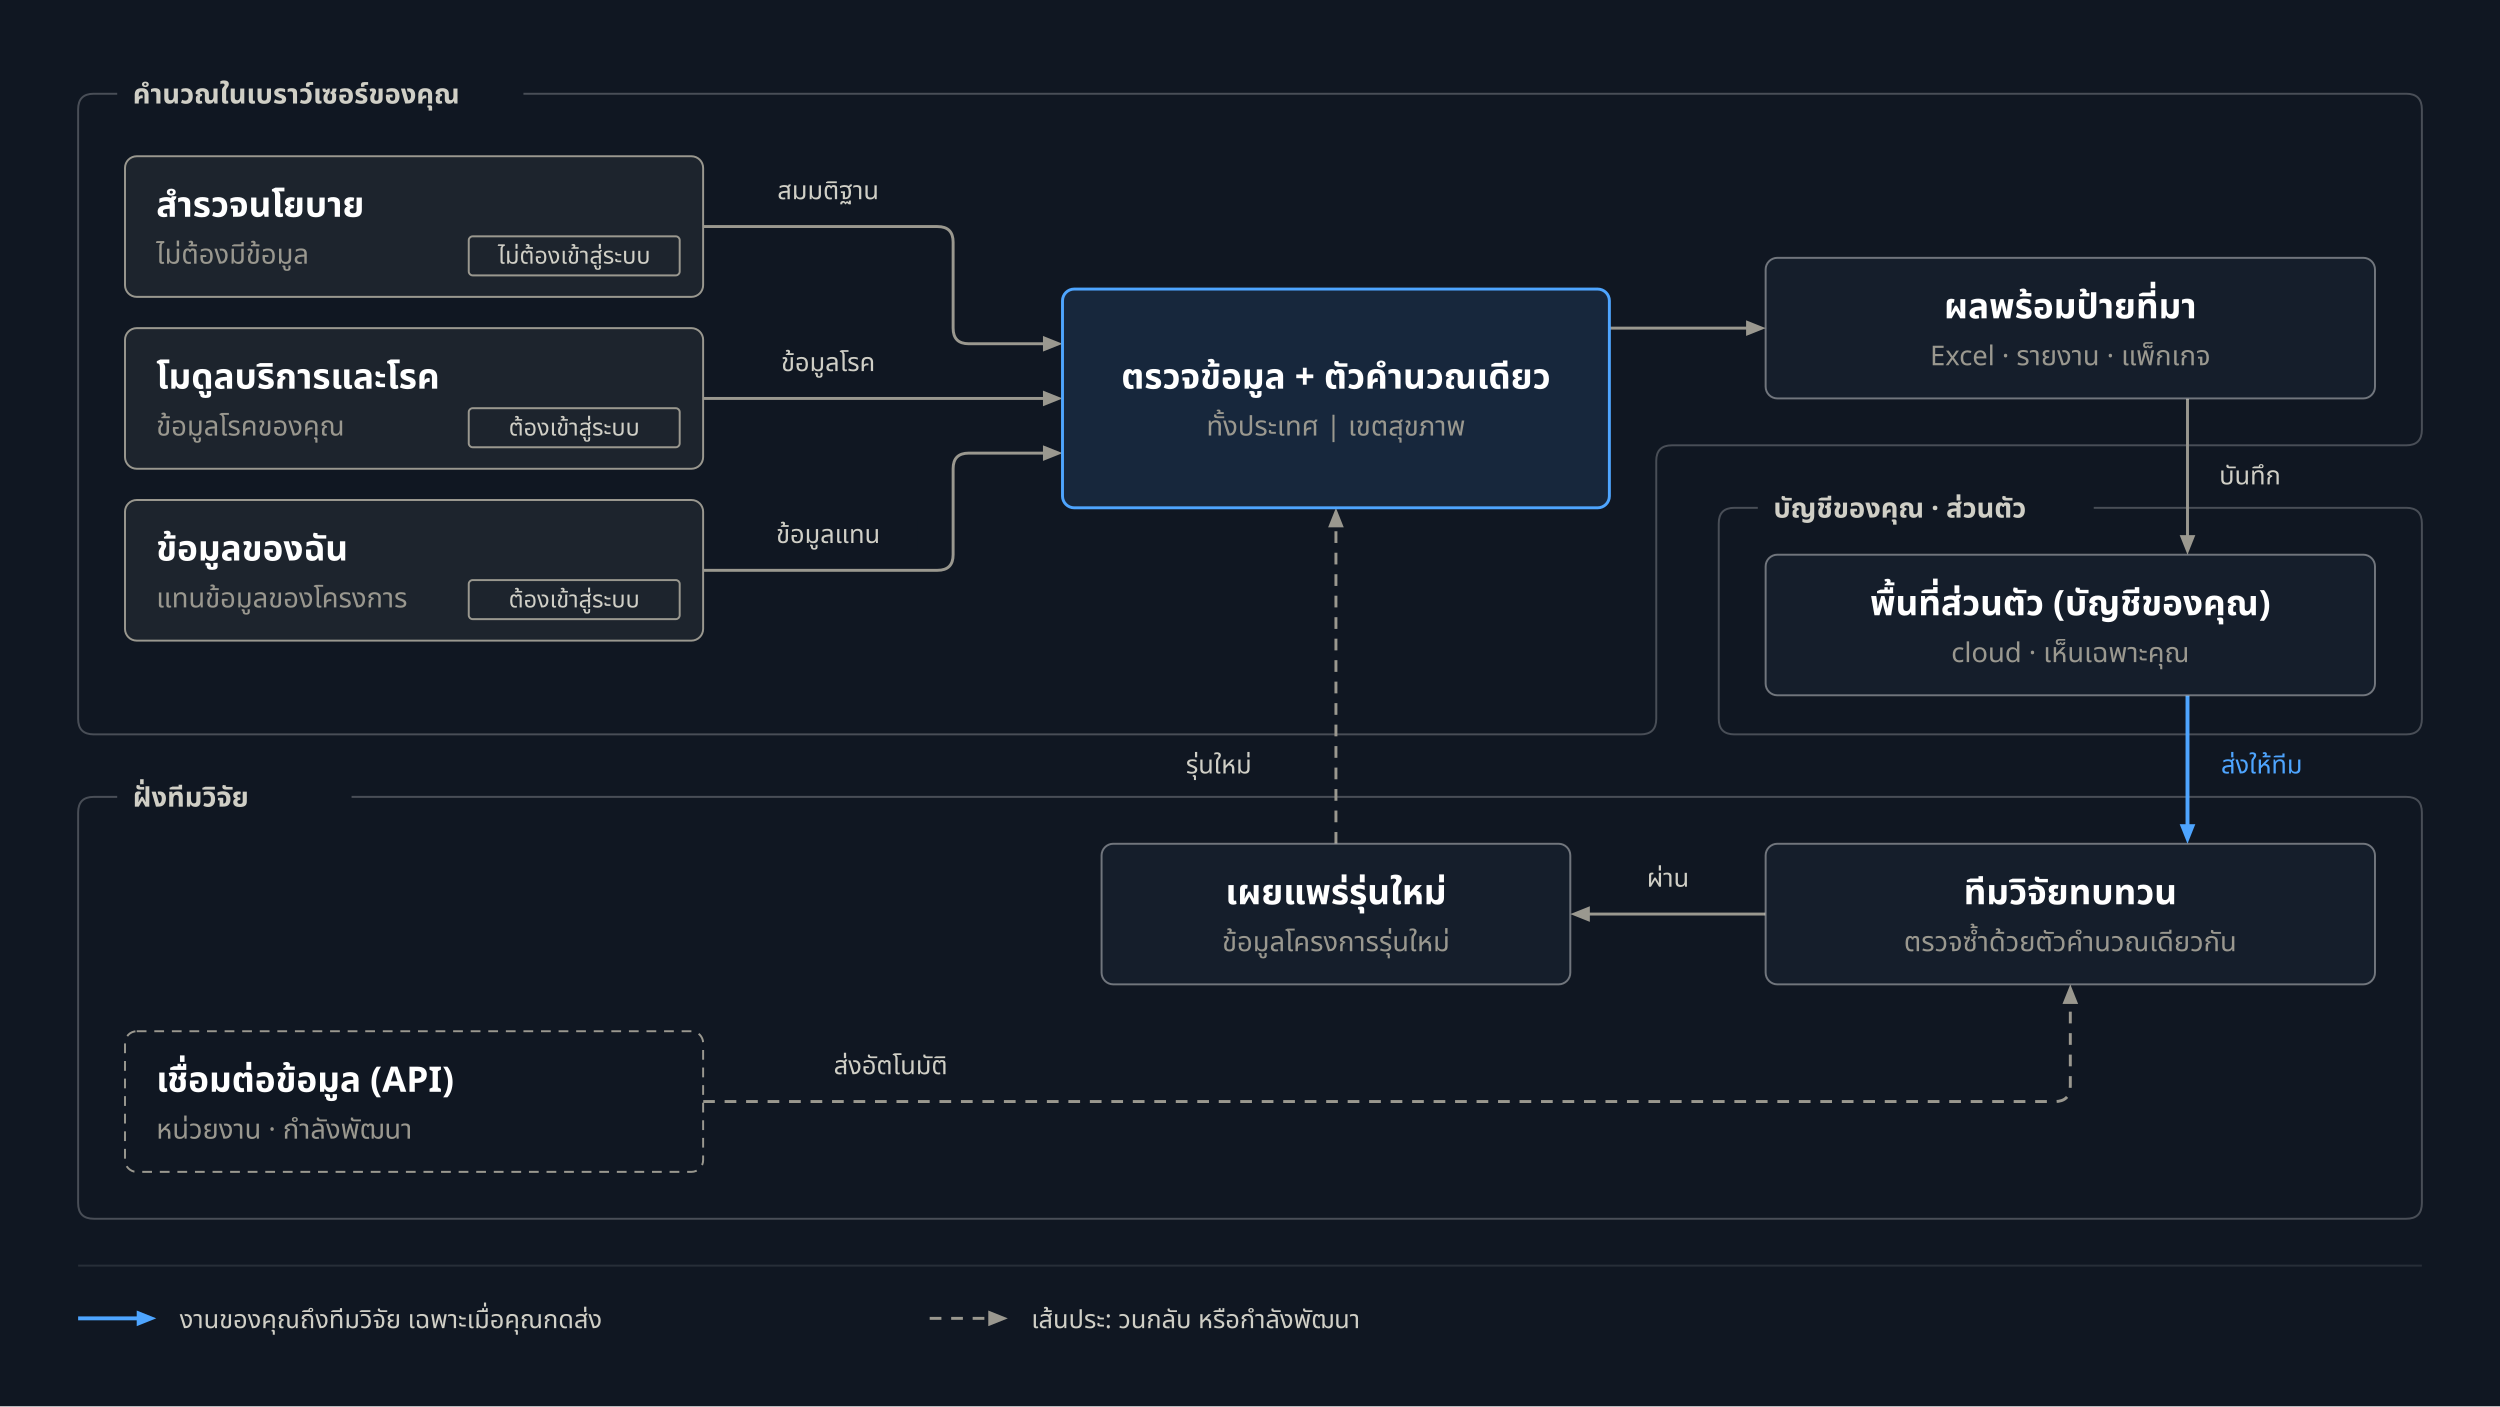
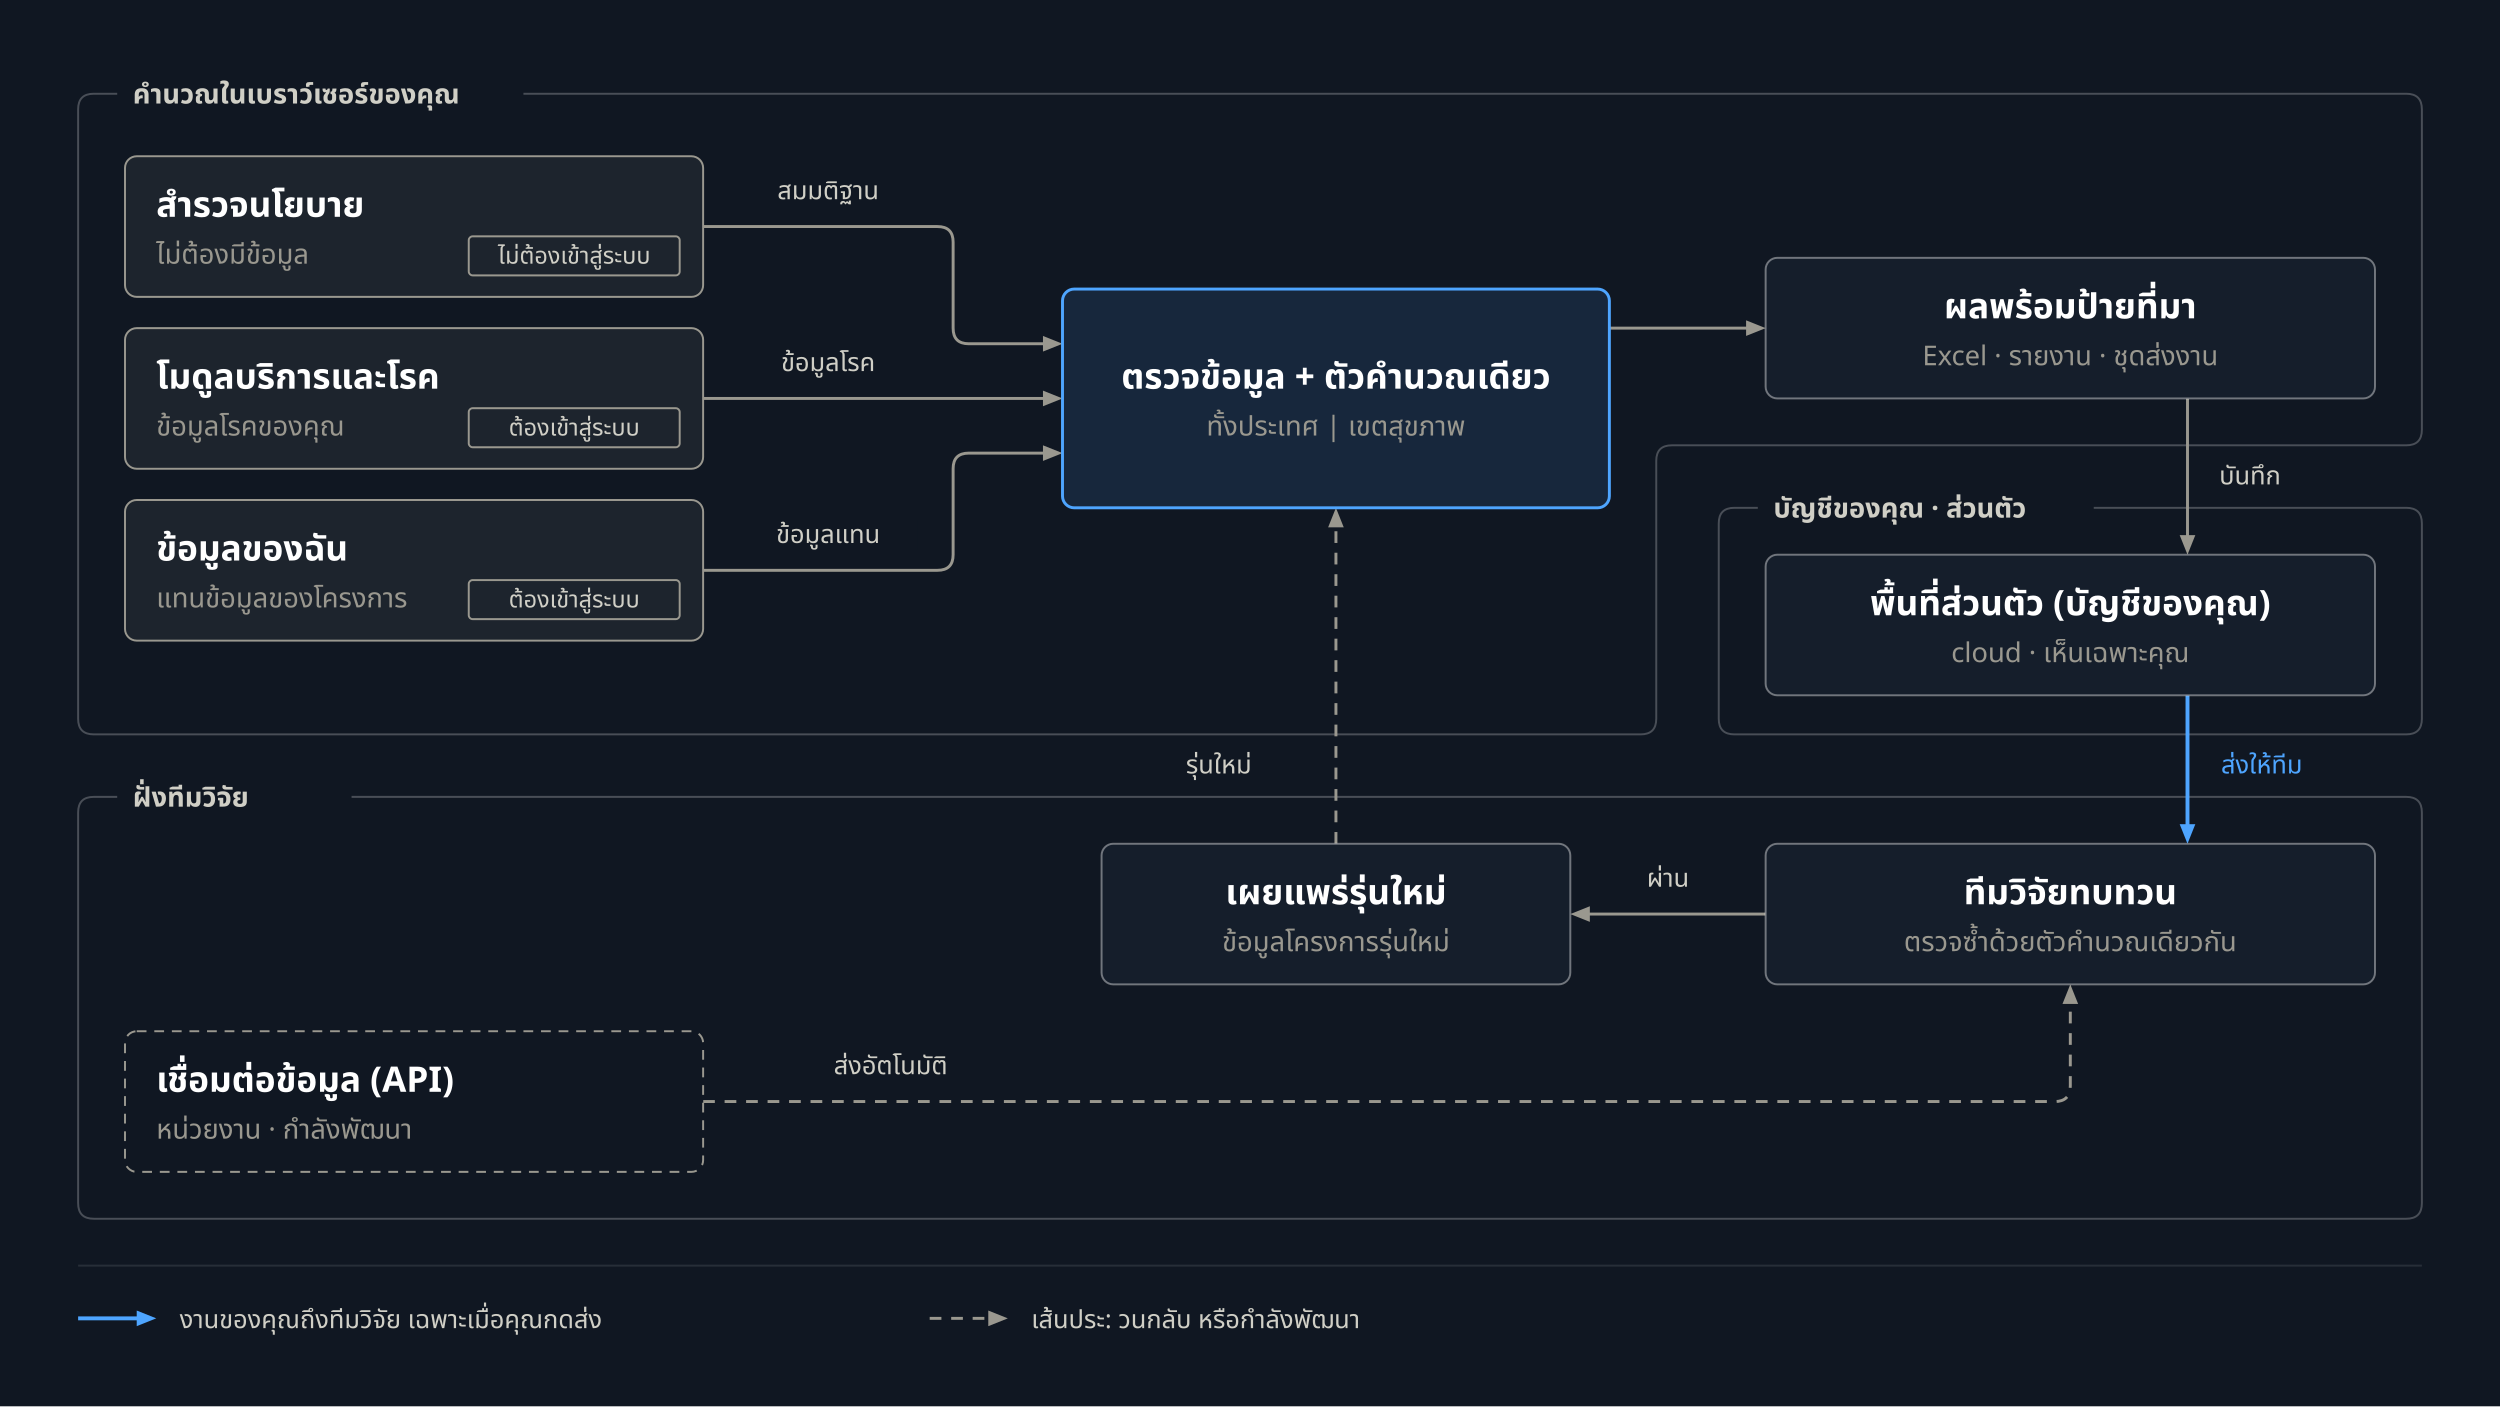
<svg xmlns="http://www.w3.org/2000/svg" id="lab-structure" viewBox="0 0 1280 720" role="img" aria-labelledby="lab-structure-title lab-structure-desc" data-route="" data-stage="" lang="th" font-family="Prompt, &quot;Noto Sans Thai&quot;, &quot;Sukhumvit Set&quot;, system-ui, sans-serif">
  <defs>
    <style>
#lab-structure { font-family: var(--ls-font, Prompt, "Noto Sans Thai", "Sukhumvit Set", system-ui, sans-serif); }
#lab-structure .ls-bg, #lab-structure .ls-mask, #lab-structure .ls-under { fill: var(--ls-paper, #101722); }
#lab-structure .ls-zone-box { fill: var(--ls-zone, none); stroke: var(--ls-zone-line, rgba(255,255,255,0.24)); stroke-width: 1; }
#lab-structure .ls-zone-label { fill: var(--ls-muted, #d0cfc6); font-size: 14px; font-weight: 600; }
#lab-structure .ls-box { fill: var(--ls-node, #151e2b); stroke: var(--ls-border, rgba(255,255,255,0.40)); stroke-width: 1; }
#lab-structure .ls-node.is-door .ls-box { fill: var(--ls-door, rgba(154,152,143,0.10)); stroke: var(--ls-soft, #9a988f); }
#lab-structure .ls-node.is-planned .ls-box { fill: none; stroke: var(--ls-soft, #9a988f); stroke-dasharray: 5 4; }
#lab-structure .ls-node.is-focal .ls-box { fill: var(--ls-accent-tint, rgba(78,165,255,0.12)); stroke: var(--ls-accent, #4ea5ff); stroke-width: 1.5; }
#lab-structure .ls-name { fill: var(--ls-ink, #ffffff); font-size: 18px; font-weight: 600; }
#lab-structure .ls-sub { fill: var(--ls-soft, #9a988f); font-size: 14px; font-weight: 400; }
#lab-structure .ls-tag-box { fill: none; stroke: var(--ls-soft, #9a988f); stroke-width: 1; }
#lab-structure .ls-tag { fill: var(--ls-muted, #d0cfc6); font-size: 12px; font-weight: 500; }
#lab-structure .ls-ring { fill: none; stroke: var(--ls-focus, #9dd0ff); stroke-width: 2; visibility: hidden; }
#lab-structure .ls-node[data-room] { cursor: pointer; outline: none; }
#lab-structure .ls-node[data-room]:hover .ls-box { stroke: var(--ls-muted, #d0cfc6); }
#lab-structure .ls-node[data-room]:focus-visible .ls-ring { visibility: visible; }
#lab-structure .ls-line { fill: none; stroke: var(--ls-line, #9a988f); stroke-width: 1.5; marker-end: url(#lab-structure-arrow); }
#lab-structure .ls-edge.is-dashed .ls-line { stroke-dasharray: 6 5; }
#lab-structure .ls-edge.is-focal .ls-line { stroke: var(--ls-accent, #4ea5ff); stroke-width: 2.0; marker-end: url(#lab-structure-arrow-accent); }
#lab-structure .ls-label { fill: var(--ls-muted, #d0cfc6); font-size: 13px; font-weight: 500; }
#lab-structure .ls-edge.is-focal .ls-label { fill: var(--ls-accent, #4ea5ff); }
#lab-structure .ls-head { fill: var(--ls-line, #9a988f); }
#lab-structure .ls-head-accent { fill: var(--ls-accent, #4ea5ff); }
#lab-structure .ls-legend-rule { stroke: var(--ls-rule, rgba(255,255,255,0.10)); stroke-width: 1; }
#lab-structure .ls-legend-text { fill: var(--ls-muted, #d0cfc6); font-size: 13px; font-weight: 400; }
#lab-structure .ls-legend-focal { fill: none; stroke: var(--ls-accent, #4ea5ff); stroke-width: 2.0; marker-end: url(#lab-structure-arrow-accent); }
#lab-structure .ls-legend-dashed { fill: none; stroke: var(--ls-line, #9a988f); stroke-width: 1.5; stroke-dasharray: 6 5; marker-end: url(#lab-structure-arrow); }
#lab-structure [data-routes] { transition: opacity .25s ease; }
#lab-structure .ls-box, #lab-structure .ls-line, #lab-structure .ls-label { transition: stroke .25s ease, fill .25s ease; }
#lab-structure[data-route="explore"] [data-routes]:not([data-routes~="explore"]) { opacity: var(--ls-dim, 0.22); }
#lab-structure[data-route="modules"] [data-routes]:not([data-routes~="modules"]) { opacity: var(--ls-dim, 0.22); }
#lab-structure[data-route="mydata"] [data-routes]:not([data-routes~="mydata"]) { opacity: var(--ls-dim, 0.22); }
#lab-structure[data-route="connect"] [data-routes]:not([data-routes~="connect"]) { opacity: var(--ls-dim, 0.22); }
#lab-structure[data-stage]:not([data-stage=""]) .is-focal .ls-box { fill: var(--ls-node, #151e2b); stroke: var(--ls-border, rgba(255,255,255,0.40)); stroke-width: 1; }
#lab-structure[data-stage]:not([data-stage=""]) .is-focal .ls-line { stroke: var(--ls-line, #9a988f); stroke-width: 1.5; marker-end: url(#lab-structure-arrow); }
#lab-structure[data-stage]:not([data-stage=""]) .is-focal .ls-label { fill: var(--ls-muted, #d0cfc6); }
#lab-structure[data-stage="enter"] .ls-node[data-stage="enter"][data-routes] .ls-box { fill: var(--ls-accent-tint, rgba(78,165,255,0.12)); stroke: var(--ls-accent, #4ea5ff); stroke-width: 2.5; }
#lab-structure[data-stage="enter"] .ls-edge[data-stage="enter"][data-routes] .ls-line { stroke: var(--ls-accent, #4ea5ff); stroke-width: 2.5; marker-end: url(#lab-structure-arrow-accent); }
#lab-structure[data-stage="enter"] .ls-edge[data-stage="enter"][data-routes] .ls-label { fill: var(--ls-accent, #4ea5ff); }
#lab-structure[data-stage="compute"] .ls-node[data-stage="compute"][data-routes] .ls-box { fill: var(--ls-accent-tint, rgba(78,165,255,0.12)); stroke: var(--ls-accent, #4ea5ff); stroke-width: 2.5; }
#lab-structure[data-stage="compute"] .ls-edge[data-stage="compute"][data-routes] .ls-line { stroke: var(--ls-accent, #4ea5ff); stroke-width: 2.5; marker-end: url(#lab-structure-arrow-accent); }
#lab-structure[data-stage="compute"] .ls-edge[data-stage="compute"][data-routes] .ls-label { fill: var(--ls-accent, #4ea5ff); }
#lab-structure[data-stage="result"] .ls-node[data-stage="result"][data-routes] .ls-box { fill: var(--ls-accent-tint, rgba(78,165,255,0.12)); stroke: var(--ls-accent, #4ea5ff); stroke-width: 2.5; }
#lab-structure[data-stage="result"] .ls-edge[data-stage="result"][data-routes] .ls-line { stroke: var(--ls-accent, #4ea5ff); stroke-width: 2.5; marker-end: url(#lab-structure-arrow-accent); }
#lab-structure[data-stage="result"] .ls-edge[data-stage="result"][data-routes] .ls-label { fill: var(--ls-accent, #4ea5ff); }
#lab-structure[data-stage="keep"] .ls-node[data-stage="keep"][data-routes] .ls-box { fill: var(--ls-accent-tint, rgba(78,165,255,0.12)); stroke: var(--ls-accent, #4ea5ff); stroke-width: 2.5; }
#lab-structure[data-stage="keep"] .ls-edge[data-stage="keep"][data-routes] .ls-line { stroke: var(--ls-accent, #4ea5ff); stroke-width: 2.5; marker-end: url(#lab-structure-arrow-accent); }
#lab-structure[data-stage="keep"] .ls-edge[data-stage="keep"][data-routes] .ls-label { fill: var(--ls-accent, #4ea5ff); }
#lab-structure[data-stage="send"] .ls-node[data-stage="send"][data-routes] .ls-box { fill: var(--ls-accent-tint, rgba(78,165,255,0.12)); stroke: var(--ls-accent, #4ea5ff); stroke-width: 2.5; }
#lab-structure[data-stage="send"] .ls-edge[data-stage="send"][data-routes] .ls-line { stroke: var(--ls-accent, #4ea5ff); stroke-width: 2.5; marker-end: url(#lab-structure-arrow-accent); }
#lab-structure[data-stage="send"] .ls-edge[data-stage="send"][data-routes] .ls-label { fill: var(--ls-accent, #4ea5ff); }
#lab-structure[data-stage="review"] .ls-node[data-stage="review"][data-routes] .ls-box { fill: var(--ls-accent-tint, rgba(78,165,255,0.12)); stroke: var(--ls-accent, #4ea5ff); stroke-width: 2.5; }
#lab-structure[data-stage="review"] .ls-edge[data-stage="review"][data-routes] .ls-line { stroke: var(--ls-accent, #4ea5ff); stroke-width: 2.5; marker-end: url(#lab-structure-arrow-accent); }
#lab-structure[data-stage="review"] .ls-edge[data-stage="review"][data-routes] .ls-label { fill: var(--ls-accent, #4ea5ff); }
#lab-structure[data-stage="publish"] .ls-node[data-stage="publish"][data-routes] .ls-box { fill: var(--ls-accent-tint, rgba(78,165,255,0.12)); stroke: var(--ls-accent, #4ea5ff); stroke-width: 2.5; }
#lab-structure[data-stage="publish"] .ls-edge[data-stage="publish"][data-routes] .ls-line { stroke: var(--ls-accent, #4ea5ff); stroke-width: 2.5; marker-end: url(#lab-structure-arrow-accent); }
#lab-structure[data-stage="publish"] .ls-edge[data-stage="publish"][data-routes] .ls-label { fill: var(--ls-accent, #4ea5ff); }
@media (prefers-reduced-motion: reduce) { #lab-structure [data-routes], #lab-structure .ls-box, #lab-structure .ls-line, #lab-structure .ls-label { transition: none; } }
</style>
    <marker id="lab-structure-arrow" viewBox="0 0 10 8" refX="5" refY="4" markerWidth="10" markerHeight="8" markerUnits="userSpaceOnUse" orient="auto">
      <path class="ls-head" d="M0,0 L10,4 L0,8 Z" fill="#9a988f" />
    </marker>
    <marker id="lab-structure-arrow-accent" viewBox="0 0 10 8" refX="5" refY="4" markerWidth="10" markerHeight="8" markerUnits="userSpaceOnUse" orient="auto">
      <path class="ls-head-accent" d="M0,0 L10,4 L0,8 Z" fill="#4ea5ff" />
    </marker>
  </defs>
  <rect class="ls-bg" x="0" y="0" width="1280" height="720" fill="#101722" />
  <g class="ls-zone" data-zone="browser">
    <path class="ls-zone-box" d="M48,48 L1232,48 Q1240,48 1240,56 L1240,220 Q1240,228 1232,228 L856,228 Q848,228 848,236 L848,368 Q848,376 840,376 L48,376 Q40,376 40,368 L40,56 Q40,48 48,48 Z" fill="none" stroke="rgba(255,255,255,0.24)" />
    <rect class="ls-mask" x="60" y="38" width="208" height="20" rx="2" fill="#101722" />
    <text class="ls-zone-label" x="68" y="53" font-size="14" font-weight="600" fill="#d0cfc6">คำนวณในเบราว์เซอร์ของคุณ</text>
  </g>
  <g class="ls-zone" data-zone="account">
    <path class="ls-zone-box" d="M888,260 L1232,260 Q1240,260 1240,268 L1240,368 Q1240,376 1232,376 L888,376 Q880,376 880,368 L880,268 Q880,260 888,260 Z" fill="none" stroke="rgba(255,255,255,0.24)" />
    <rect class="ls-mask" x="900" y="250" width="172" height="20" rx="2" fill="#101722" />
    <text class="ls-zone-label" x="908" y="265" font-size="14" font-weight="600" fill="#d0cfc6">บัญชีของคุณ · ส่วนตัว</text>
  </g>
  <g class="ls-zone" data-zone="team">
    <path class="ls-zone-box" d="M48,408 L1232,408 Q1240,408 1240,416 L1240,616 Q1240,624 1232,624 L48,624 Q40,624 40,616 L40,416 Q40,408 48,408 Z" fill="none" stroke="rgba(255,255,255,0.24)" />
    <rect class="ls-mask" x="60" y="398" width="120" height="20" rx="2" fill="#101722" />
    <text class="ls-zone-label" x="68" y="413" font-size="14" font-weight="600" fill="#d0cfc6">ฝั่งทีมวิจัย</text>
  </g>
  <g class="ls-edge" data-edge="explore--core" data-routes="explore" data-stage="compute">
    <path class="ls-line" d="M360,116 L480,116 Q488,116 488,124 L488,168 Q488,176 496,176 L539,176" fill="none" stroke="#9a988f" stroke-width="1.5" marker-end="url(#lab-structure-arrow)" />
    <rect class="ls-mask" x="372" y="88" width="104" height="20" rx="2" fill="#101722" />
    <text class="ls-label" x="424" y="102" text-anchor="middle" font-size="13" font-weight="500" fill="#d0cfc6">สมมติฐาน</text>
  </g>
  <g class="ls-edge" data-edge="modules--core" data-routes="modules" data-stage="compute">
    <path class="ls-line" d="M360,204 L539,204" fill="none" stroke="#9a988f" stroke-width="1.5" marker-end="url(#lab-structure-arrow)" />
    <rect class="ls-mask" x="370" y="176" width="108" height="20" rx="2" fill="#101722" />
    <text class="ls-label" x="424" y="190" text-anchor="middle" font-size="13" font-weight="500" fill="#d0cfc6">ข้อมูลโรค</text>
  </g>
  <g class="ls-edge" data-edge="mydata--core" data-routes="mydata" data-stage="compute">
    <path class="ls-line" d="M360,292 L480,292 Q488,292 488,284 L488,240 Q488,232 496,232 L539,232" fill="none" stroke="#9a988f" stroke-width="1.5" marker-end="url(#lab-structure-arrow)" />
    <rect class="ls-mask" x="378" y="264" width="92" height="20" rx="2" fill="#101722" />
    <text class="ls-label" x="424" y="278" text-anchor="middle" font-size="13" font-weight="500" fill="#d0cfc6">ข้อมูลแทน</text>
  </g>
  <g class="ls-edge" data-edge="core--result" data-routes="explore modules mydata" data-stage="result">
    <path class="ls-line" d="M824,168 L899,168" fill="none" stroke="#9a988f" stroke-width="1.5" marker-end="url(#lab-structure-arrow)" />
  </g>
  <g class="ls-edge" data-edge="result--workspace" data-routes="explore modules mydata" data-stage="keep">
    <path class="ls-line" d="M1120,204 L1120,279" fill="none" stroke="#9a988f" stroke-width="1.5" marker-end="url(#lab-structure-arrow)" />
    <rect class="ls-mask" x="1128" y="234" width="48" height="20" rx="2" fill="#101722" />
    <text class="ls-label" x="1152" y="248" text-anchor="middle" font-size="13" font-weight="500" fill="#d0cfc6">บันทึก</text>
  </g>
  <g class="ls-edge is-focal" data-edge="workspace--review" data-routes="modules mydata" data-stage="send">
    <path class="ls-line" d="M1120,356 L1120,427" fill="none" stroke="#4ea5ff" stroke-width="2.0" marker-end="url(#lab-structure-arrow-accent)" />
    <rect class="ls-mask" x="1128" y="382" width="60" height="20" rx="2" fill="#101722" />
    <text class="ls-label" x="1158" y="396" text-anchor="middle" font-size="13" font-weight="500" fill="#4ea5ff">ส่งให้ทีม</text>
  </g>
  <g class="ls-edge is-dashed" data-edge="connect--review" data-routes="connect" data-stage="review">
    <path class="ls-line" d="M360,564 L1052,564 Q1060,564 1060,556 L1060,509" fill="none" stroke="#9a988f" stroke-width="1.5" stroke-dasharray="6 5" marker-end="url(#lab-structure-arrow)" />
    <rect class="ls-mask" x="392" y="536" width="128" height="20" rx="2" fill="#101722" />
    <text class="ls-label" x="456" y="550" text-anchor="middle" font-size="13" font-weight="500" fill="#d0cfc6">ส่งอัตโนมัติ</text>
  </g>
  <g class="ls-edge" data-edge="review--publish" data-routes="modules mydata connect" data-stage="publish">
    <path class="ls-line" d="M904,468 L809,468" fill="none" stroke="#9a988f" stroke-width="1.5" marker-end="url(#lab-structure-arrow)" />
    <rect class="ls-mask" x="814" y="440" width="80" height="20" rx="2" fill="#101722" />
    <text class="ls-label" x="854" y="454" text-anchor="middle" font-size="13" font-weight="500" fill="#d0cfc6">ผ่าน</text>
  </g>
  <g class="ls-edge is-dashed" data-edge="publish--core" data-routes="modules mydata connect" data-stage="compute">
    <path class="ls-line" d="M684,432 L684,265" fill="none" stroke="#9a988f" stroke-width="1.5" stroke-dasharray="6 5" marker-end="url(#lab-structure-arrow)" />
    <rect class="ls-mask" x="572" y="382" width="104" height="20" rx="2" fill="#101722" />
    <text class="ls-label" x="624" y="396" text-anchor="middle" font-size="13" font-weight="500" fill="#d0cfc6">รุ่นใหม่</text>
  </g>
  <g class="ls-node is-door" id="ls-explore" data-node="explore" data-routes="explore" data-stage="enter" data-room="explore" role="button" tabindex="0" aria-label="สำรวจนโยบาย: ไม่ต้องมีข้อมูล · ไม่ต้องเข้าสู่ระบบ">
    <rect class="ls-ring" x="59" y="75" width="306" height="82" rx="10" fill="none" stroke="#9dd0ff" stroke-width="2" visibility="hidden" />
    <rect class="ls-under" x="64" y="80" width="296" height="72" rx="6" fill="#101722" />
    <rect class="ls-box" x="64" y="80" width="296" height="72" rx="6" fill="rgba(154,152,143,0.10)" stroke="#9a988f" stroke-width="1" />
    <text class="ls-name" x="80" y="111" text-anchor="start" font-size="18" font-weight="600" fill="#ffffff">สำรวจนโยบาย</text>
    <text class="ls-sub" x="80" y="135" text-anchor="start" font-size="14" font-weight="400" fill="#9a988f">ไม่ต้องมีข้อมูล</text>
    <rect class="ls-tag-box" x="240" y="121" width="108" height="20" rx="2" fill="none" stroke="#9a988f" />
    <text class="ls-tag" x="294" y="135" text-anchor="middle" font-size="12" font-weight="500" fill="#d0cfc6">ไม่ต้องเข้าสู่ระบบ</text>
  </g>
  <g class="ls-node is-door" id="ls-modules" data-node="modules" data-routes="modules" data-stage="enter" data-room="modules" role="button" tabindex="0" aria-label="โมดูลบริการและโรค: ข้อมูลโรคของคุณ · ต้องเข้าสู่ระบบ">
    <rect class="ls-ring" x="59" y="163" width="306" height="82" rx="10" fill="none" stroke="#9dd0ff" stroke-width="2" visibility="hidden" />
    <rect class="ls-under" x="64" y="168" width="296" height="72" rx="6" fill="#101722" />
    <rect class="ls-box" x="64" y="168" width="296" height="72" rx="6" fill="rgba(154,152,143,0.10)" stroke="#9a988f" stroke-width="1" />
    <text class="ls-name" x="80" y="199" text-anchor="start" font-size="18" font-weight="600" fill="#ffffff">โมดูลบริการและโรค</text>
    <text class="ls-sub" x="80" y="223" text-anchor="start" font-size="14" font-weight="400" fill="#9a988f">ข้อมูลโรคของคุณ</text>
    <rect class="ls-tag-box" x="240" y="209" width="108" height="20" rx="2" fill="none" stroke="#9a988f" />
    <text class="ls-tag" x="294" y="223" text-anchor="middle" font-size="12" font-weight="500" fill="#d0cfc6">ต้องเข้าสู่ระบบ</text>
  </g>
  <g class="ls-node is-door" id="ls-mydata" data-node="mydata" data-routes="mydata" data-stage="enter" data-room="data" role="button" tabindex="0" aria-label="ข้อมูลของฉัน: แทนข้อมูลของโครงการ · ต้องเข้าสู่ระบบ">
    <rect class="ls-ring" x="59" y="251" width="306" height="82" rx="10" fill="none" stroke="#9dd0ff" stroke-width="2" visibility="hidden" />
    <rect class="ls-under" x="64" y="256" width="296" height="72" rx="6" fill="#101722" />
    <rect class="ls-box" x="64" y="256" width="296" height="72" rx="6" fill="rgba(154,152,143,0.10)" stroke="#9a988f" stroke-width="1" />
    <text class="ls-name" x="80" y="287" text-anchor="start" font-size="18" font-weight="600" fill="#ffffff">ข้อมูลของฉัน</text>
    <text class="ls-sub" x="80" y="311" text-anchor="start" font-size="14" font-weight="400" fill="#9a988f">แทนข้อมูลของโครงการ</text>
    <rect class="ls-tag-box" x="240" y="297" width="108" height="20" rx="2" fill="none" stroke="#9a988f" />
    <text class="ls-tag" x="294" y="311" text-anchor="middle" font-size="12" font-weight="500" fill="#d0cfc6">ต้องเข้าสู่ระบบ</text>
  </g>
  <g class="ls-node is-planned is-door" id="ls-connect" data-node="connect" data-routes="connect" data-stage="enter" data-room="connect" role="button" tabindex="0" aria-label="เชื่อมต่อข้อมูล (API): หน่วยงาน · กำลังพัฒนา">
    <rect class="ls-ring" x="59" y="523" width="306" height="82" rx="10" fill="none" stroke="#9dd0ff" stroke-width="2" visibility="hidden" />
    <rect class="ls-under" x="64" y="528" width="296" height="72" rx="6" fill="#101722" />
    <rect class="ls-box" x="64" y="528" width="296" height="72" rx="6" fill="none" stroke="#9a988f" stroke-width="1" stroke-dasharray="5 4" />
    <text class="ls-name" x="80" y="559" text-anchor="start" font-size="18" font-weight="600" fill="#ffffff">เชื่อมต่อข้อมูล (API)</text>
    <text class="ls-sub" x="80" y="583" text-anchor="start" font-size="14" font-weight="400" fill="#9a988f">หน่วยงาน · กำลังพัฒนา</text>
  </g>
  <g class="ls-node is-focal" id="ls-core" data-node="core" data-routes="explore modules mydata connect" data-stage="compute">
    <rect class="ls-under" x="544" y="148" width="280" height="112" rx="6" fill="#101722" />
    <rect class="ls-box" x="544" y="148" width="280" height="112" rx="6" fill="rgba(78,165,255,0.12)" stroke="#4ea5ff" stroke-width="1.5" />
    <text class="ls-name" x="684" y="199" text-anchor="middle" font-size="18" font-weight="600" fill="#ffffff">ตรวจข้อมูล + ตัวคำนวณเดียว</text>
    <text class="ls-sub" x="684" y="223" text-anchor="middle" font-size="14" font-weight="400" fill="#9a988f">ทั้งประเทศ | เขตสุขภาพ</text>
  </g>
  <g class="ls-node is-box" id="ls-result" data-node="result" data-routes="explore modules mydata" data-stage="result">
    <rect class="ls-under" x="904" y="132" width="312" height="72" rx="6" fill="#101722" />
    <rect class="ls-box" x="904" y="132" width="312" height="72" rx="6" fill="#151e2b" stroke="rgba(255,255,255,0.40)" stroke-width="1" />
    <text class="ls-name" x="1060" y="163" text-anchor="middle" font-size="18" font-weight="600" fill="#ffffff">ผลพร้อมป้ายที่มา</text>
-     <text class="ls-sub" x="1060" y="187" text-anchor="middle" font-size="14" font-weight="400" fill="#9a988f">Excel · รายงาน · แพ็กเกจ</text>
+     <text class="ls-sub" x="1060" y="187" text-anchor="middle" font-size="14" font-weight="400" fill="#9a988f">Excel · รายงาน · ชุดส่งงาน</text>
  </g>
  <g class="ls-node is-box" id="ls-workspace" data-node="workspace" data-routes="explore modules mydata" data-stage="keep">
    <rect class="ls-under" x="904" y="284" width="312" height="72" rx="6" fill="#101722" />
    <rect class="ls-box" x="904" y="284" width="312" height="72" rx="6" fill="#151e2b" stroke="rgba(255,255,255,0.40)" stroke-width="1" />
    <text class="ls-name" x="1060" y="315" text-anchor="middle" font-size="18" font-weight="600" fill="#ffffff">พื้นที่ส่วนตัว (บัญชีของคุณ)</text>
    <text class="ls-sub" x="1060" y="339" text-anchor="middle" font-size="14" font-weight="400" fill="#9a988f">cloud · เห็นเฉพาะคุณ</text>
  </g>
  <g class="ls-node is-box" id="ls-review" data-node="review" data-routes="modules mydata connect" data-stage="review">
    <rect class="ls-under" x="904" y="432" width="312" height="72" rx="6" fill="#101722" />
    <rect class="ls-box" x="904" y="432" width="312" height="72" rx="6" fill="#151e2b" stroke="rgba(255,255,255,0.40)" stroke-width="1" />
    <text class="ls-name" x="1060" y="463" text-anchor="middle" font-size="18" font-weight="600" fill="#ffffff">ทีมวิจัยทบทวน</text>
    <text class="ls-sub" x="1060" y="487" text-anchor="middle" font-size="14" font-weight="400" fill="#9a988f">ตรวจซ้ำด้วยตัวคำนวณเดียวกัน</text>
  </g>
  <g class="ls-node is-box" id="ls-publish" data-node="publish" data-routes="modules mydata connect" data-stage="publish">
    <rect class="ls-under" x="564" y="432" width="240" height="72" rx="6" fill="#101722" />
    <rect class="ls-box" x="564" y="432" width="240" height="72" rx="6" fill="#151e2b" stroke="rgba(255,255,255,0.40)" stroke-width="1" />
    <text class="ls-name" x="684" y="463" text-anchor="middle" font-size="18" font-weight="600" fill="#ffffff">เผยแพร่รุ่นใหม่</text>
    <text class="ls-sub" x="684" y="487" text-anchor="middle" font-size="14" font-weight="400" fill="#9a988f">ข้อมูลโครงการรุ่นใหม่</text>
  </g>
  <g class="ls-legend">
    <line class="ls-legend-rule" x1="40" y1="648" x2="1240" y2="648" stroke="rgba(255,255,255,0.10)" />
    <path class="ls-legend-focal" d="M40,675 L75,675" fill="none" stroke="#4ea5ff" stroke-width="2.0" marker-end="url(#lab-structure-arrow-accent)" />
    <text class="ls-legend-text" x="92" y="680" font-size="13" font-weight="400" fill="#d0cfc6">งานของคุณถึงทีมวิจัย เฉพาะเมื่อคุณกดส่ง</text>
    <path class="ls-legend-dashed" d="M476,675 L511,675" fill="none" stroke="#9a988f" stroke-width="1.5" stroke-dasharray="6 5" marker-end="url(#lab-structure-arrow)" />
    <text class="ls-legend-text" x="528" y="680" font-size="13" font-weight="400" fill="#d0cfc6">เส้นประ: วนกลับ หรือกำลังพัฒนา</text>
  </g>
</svg>
